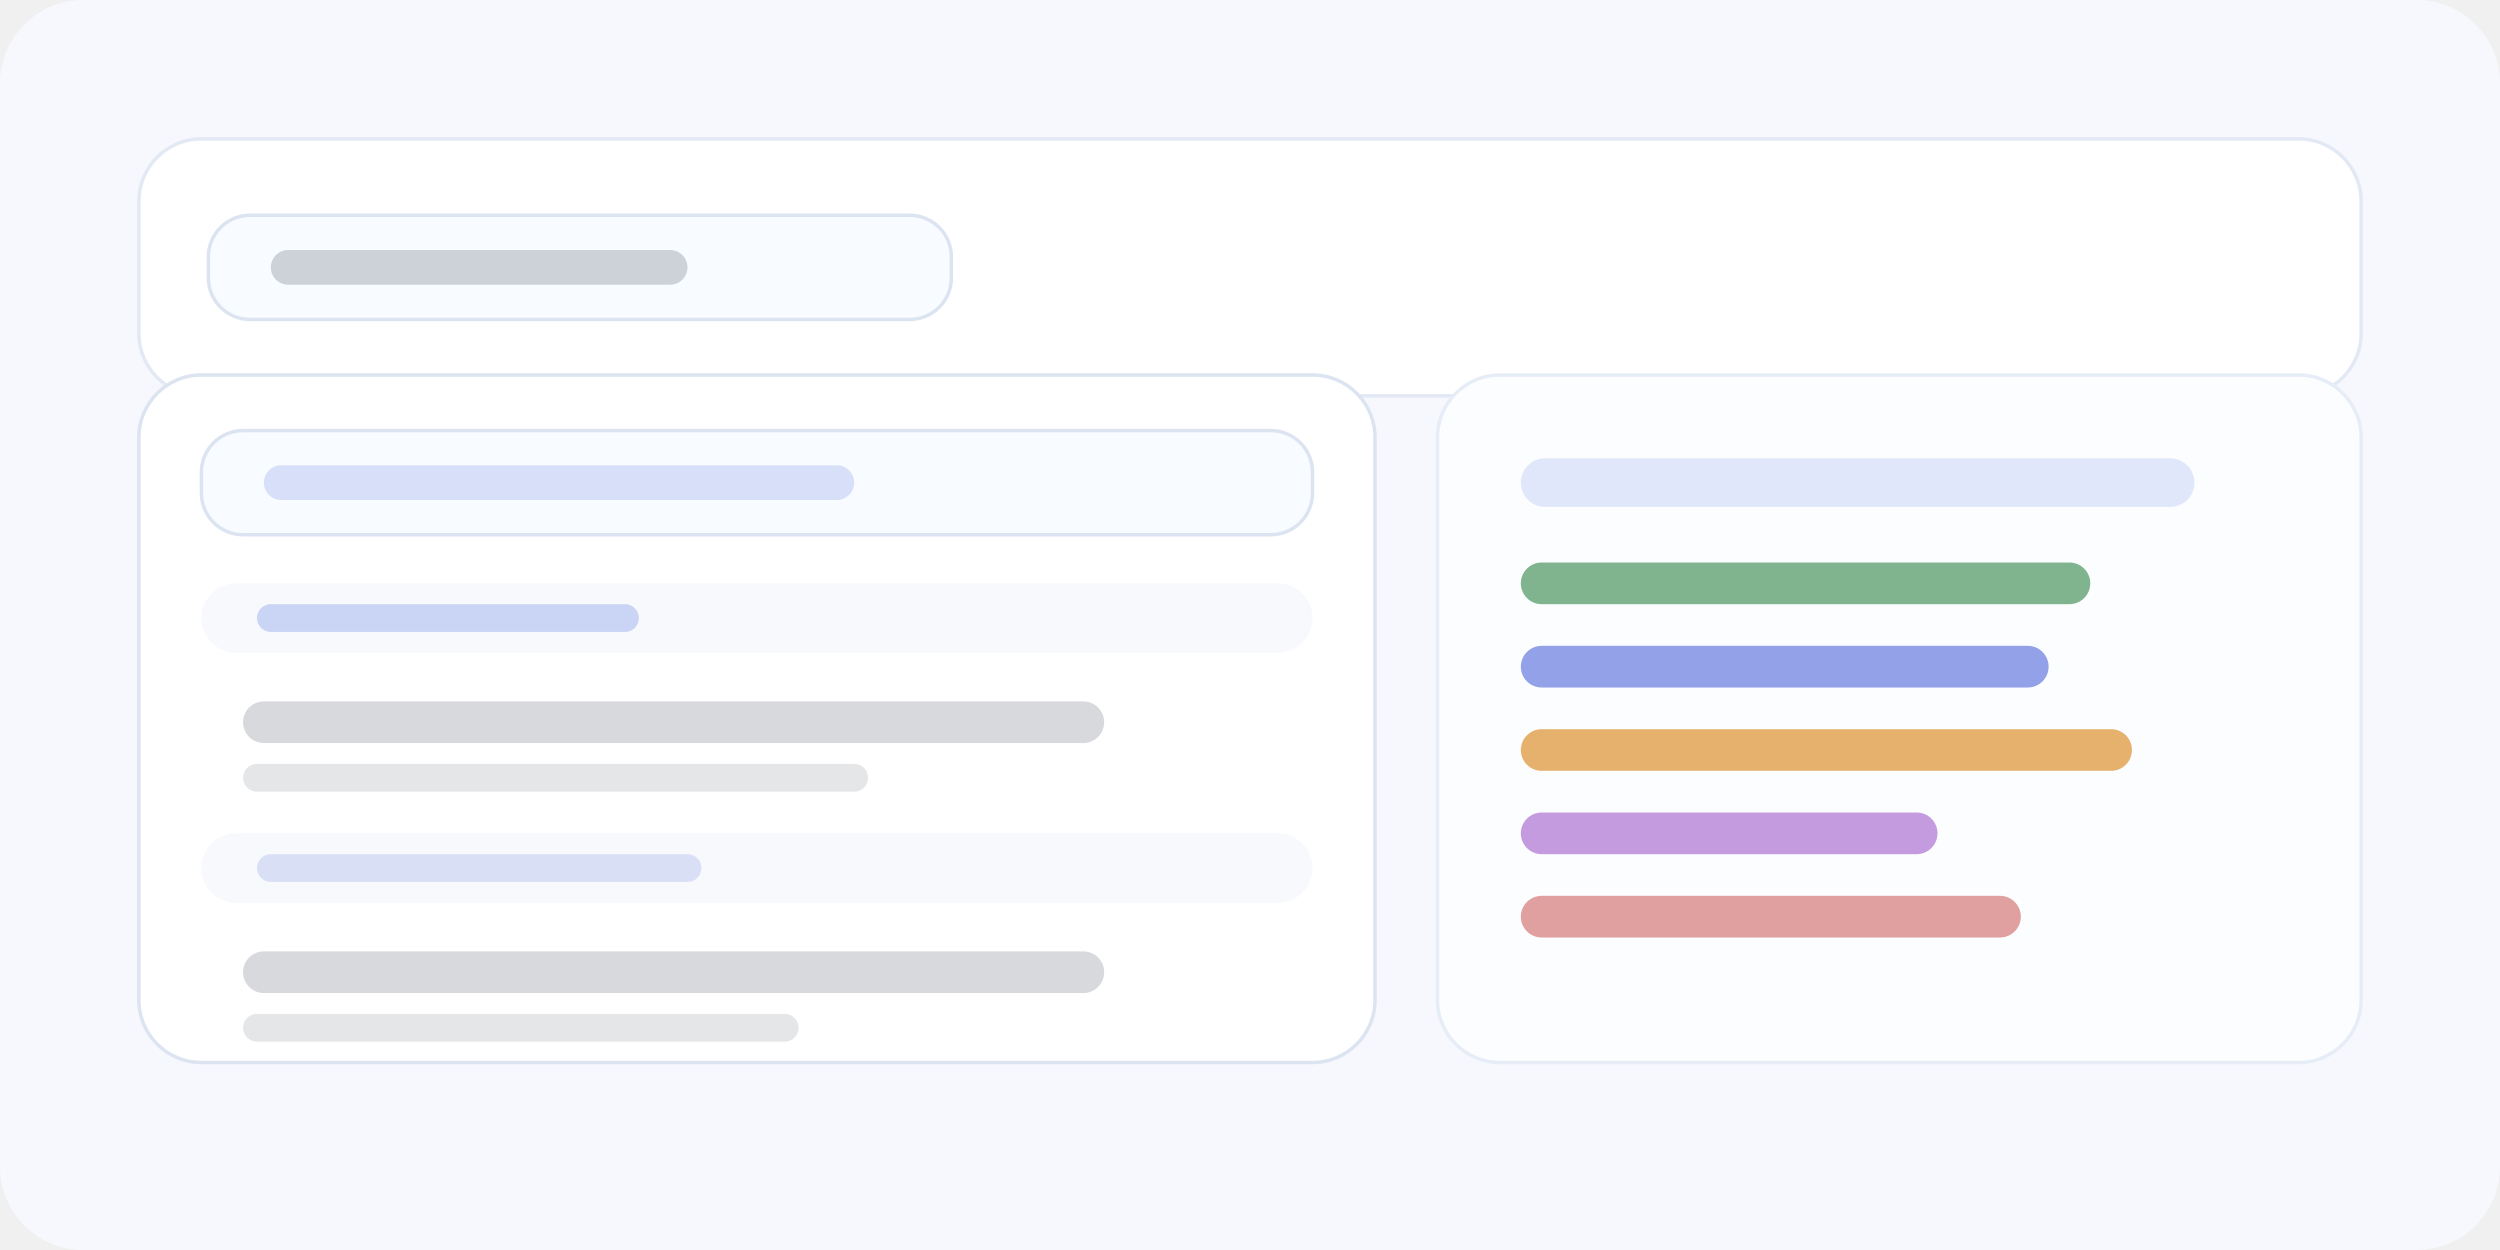
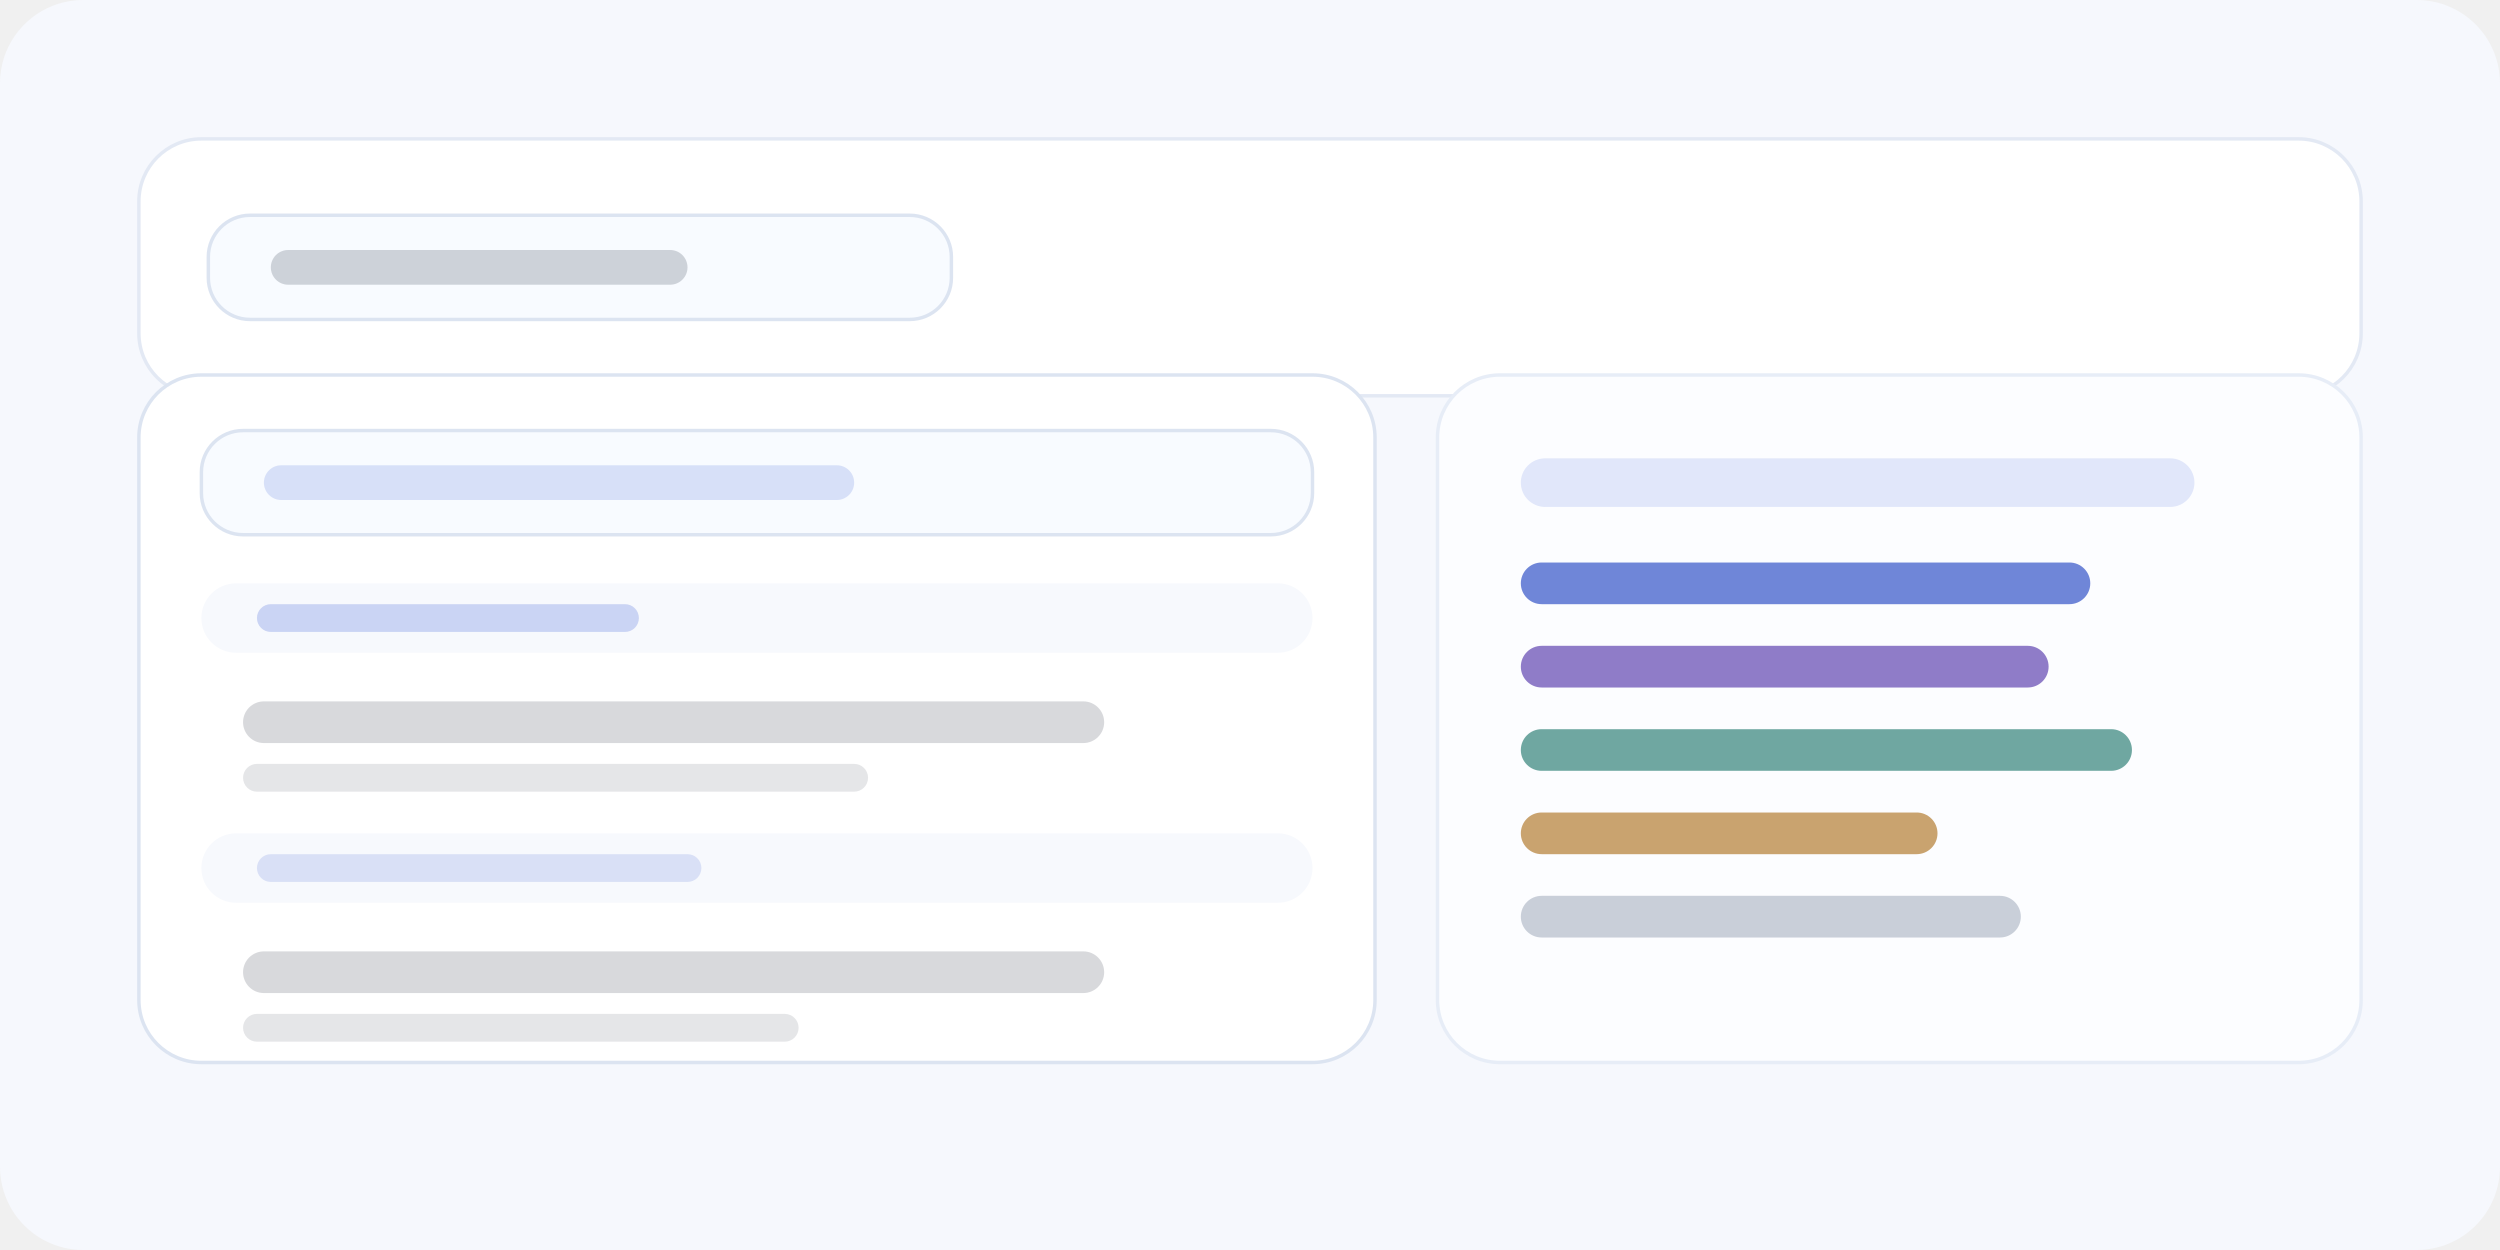
<svg xmlns="http://www.w3.org/2000/svg" width="720" height="360" viewBox="0 0 720 360" fill="none">
  <rect width="720" height="360" rx="24" fill="#F6F8FD" />
  <rect x="40" y="40" width="640" height="74" rx="18" fill="white" stroke="#E3E9F4" />
  <rect x="60" y="62" width="214" height="30" rx="12" fill="#F8FBFF" stroke="#DCE4F1" />
  <rect x="78" y="72" width="120" height="10" rx="5" fill="#273041" fill-opacity="0.2" />
  <rect x="40" y="108" width="356" height="198" rx="18" fill="white" stroke="#DCE4F1" />
  <rect x="58" y="124" width="320" height="30" rx="12" fill="#F8FBFF" stroke="#DCE4F1" />
  <rect x="76" y="134" width="170" height="10" rx="5" fill="#5673DC" fill-opacity="0.2" />
  <rect x="58" y="168" width="320" height="20" rx="10" fill="#F7F9FD" />
  <rect x="74" y="174" width="110" height="8" rx="4" fill="#5673DC" fill-opacity="0.28" />
  <rect x="70" y="202" width="248" height="12" rx="6" fill="#273041" fill-opacity="0.18" />
  <rect x="70" y="220" width="180" height="8" rx="4" fill="#273041" fill-opacity="0.12" />
  <rect x="58" y="240" width="320" height="20" rx="10" fill="#F7F9FD" />
  <rect x="74" y="246" width="128" height="8" rx="4" fill="#5673DC" fill-opacity="0.18" />
  <rect x="70" y="274" width="248" height="12" rx="6" fill="#273041" fill-opacity="0.18" />
  <rect x="70" y="292" width="160" height="8" rx="4" fill="#273041" fill-opacity="0.12" />
  <rect x="414" y="108" width="266" height="198" rx="18" fill="#FCFDFF" stroke="#E7EDF7" />
  <rect x="438" y="132" width="194" height="14" rx="7" fill="#5673DC" fill-opacity="0.16" />
-   <rect x="438" y="162" width="164" height="12" rx="6" fill="#7FB48F" />
-   <rect x="438" y="186" width="152" height="12" rx="6" fill="#93A2E8" />
-   <rect x="438" y="210" width="176" height="12" rx="6" fill="#E5B16D" />
-   <rect x="438" y="234" width="120" height="12" rx="6" fill="#C59BDF" />
-   <rect x="438" y="258" width="144" height="12" rx="6" fill="#E0A0A0" />
+   <rect x="438" y="162" width="164" height="12" rx="6" fill="#6F86D8" />
+   <rect x="438" y="186" width="152" height="12" rx="6" fill="#8F7CC8" />
+   <rect x="438" y="210" width="176" height="12" rx="6" fill="#6FA7A1" />
+   <rect x="438" y="234" width="120" height="12" rx="6" fill="#C9A36F" />
+   <rect x="438" y="258" width="144" height="12" rx="6" fill="#C9CFD9" />
</svg>
